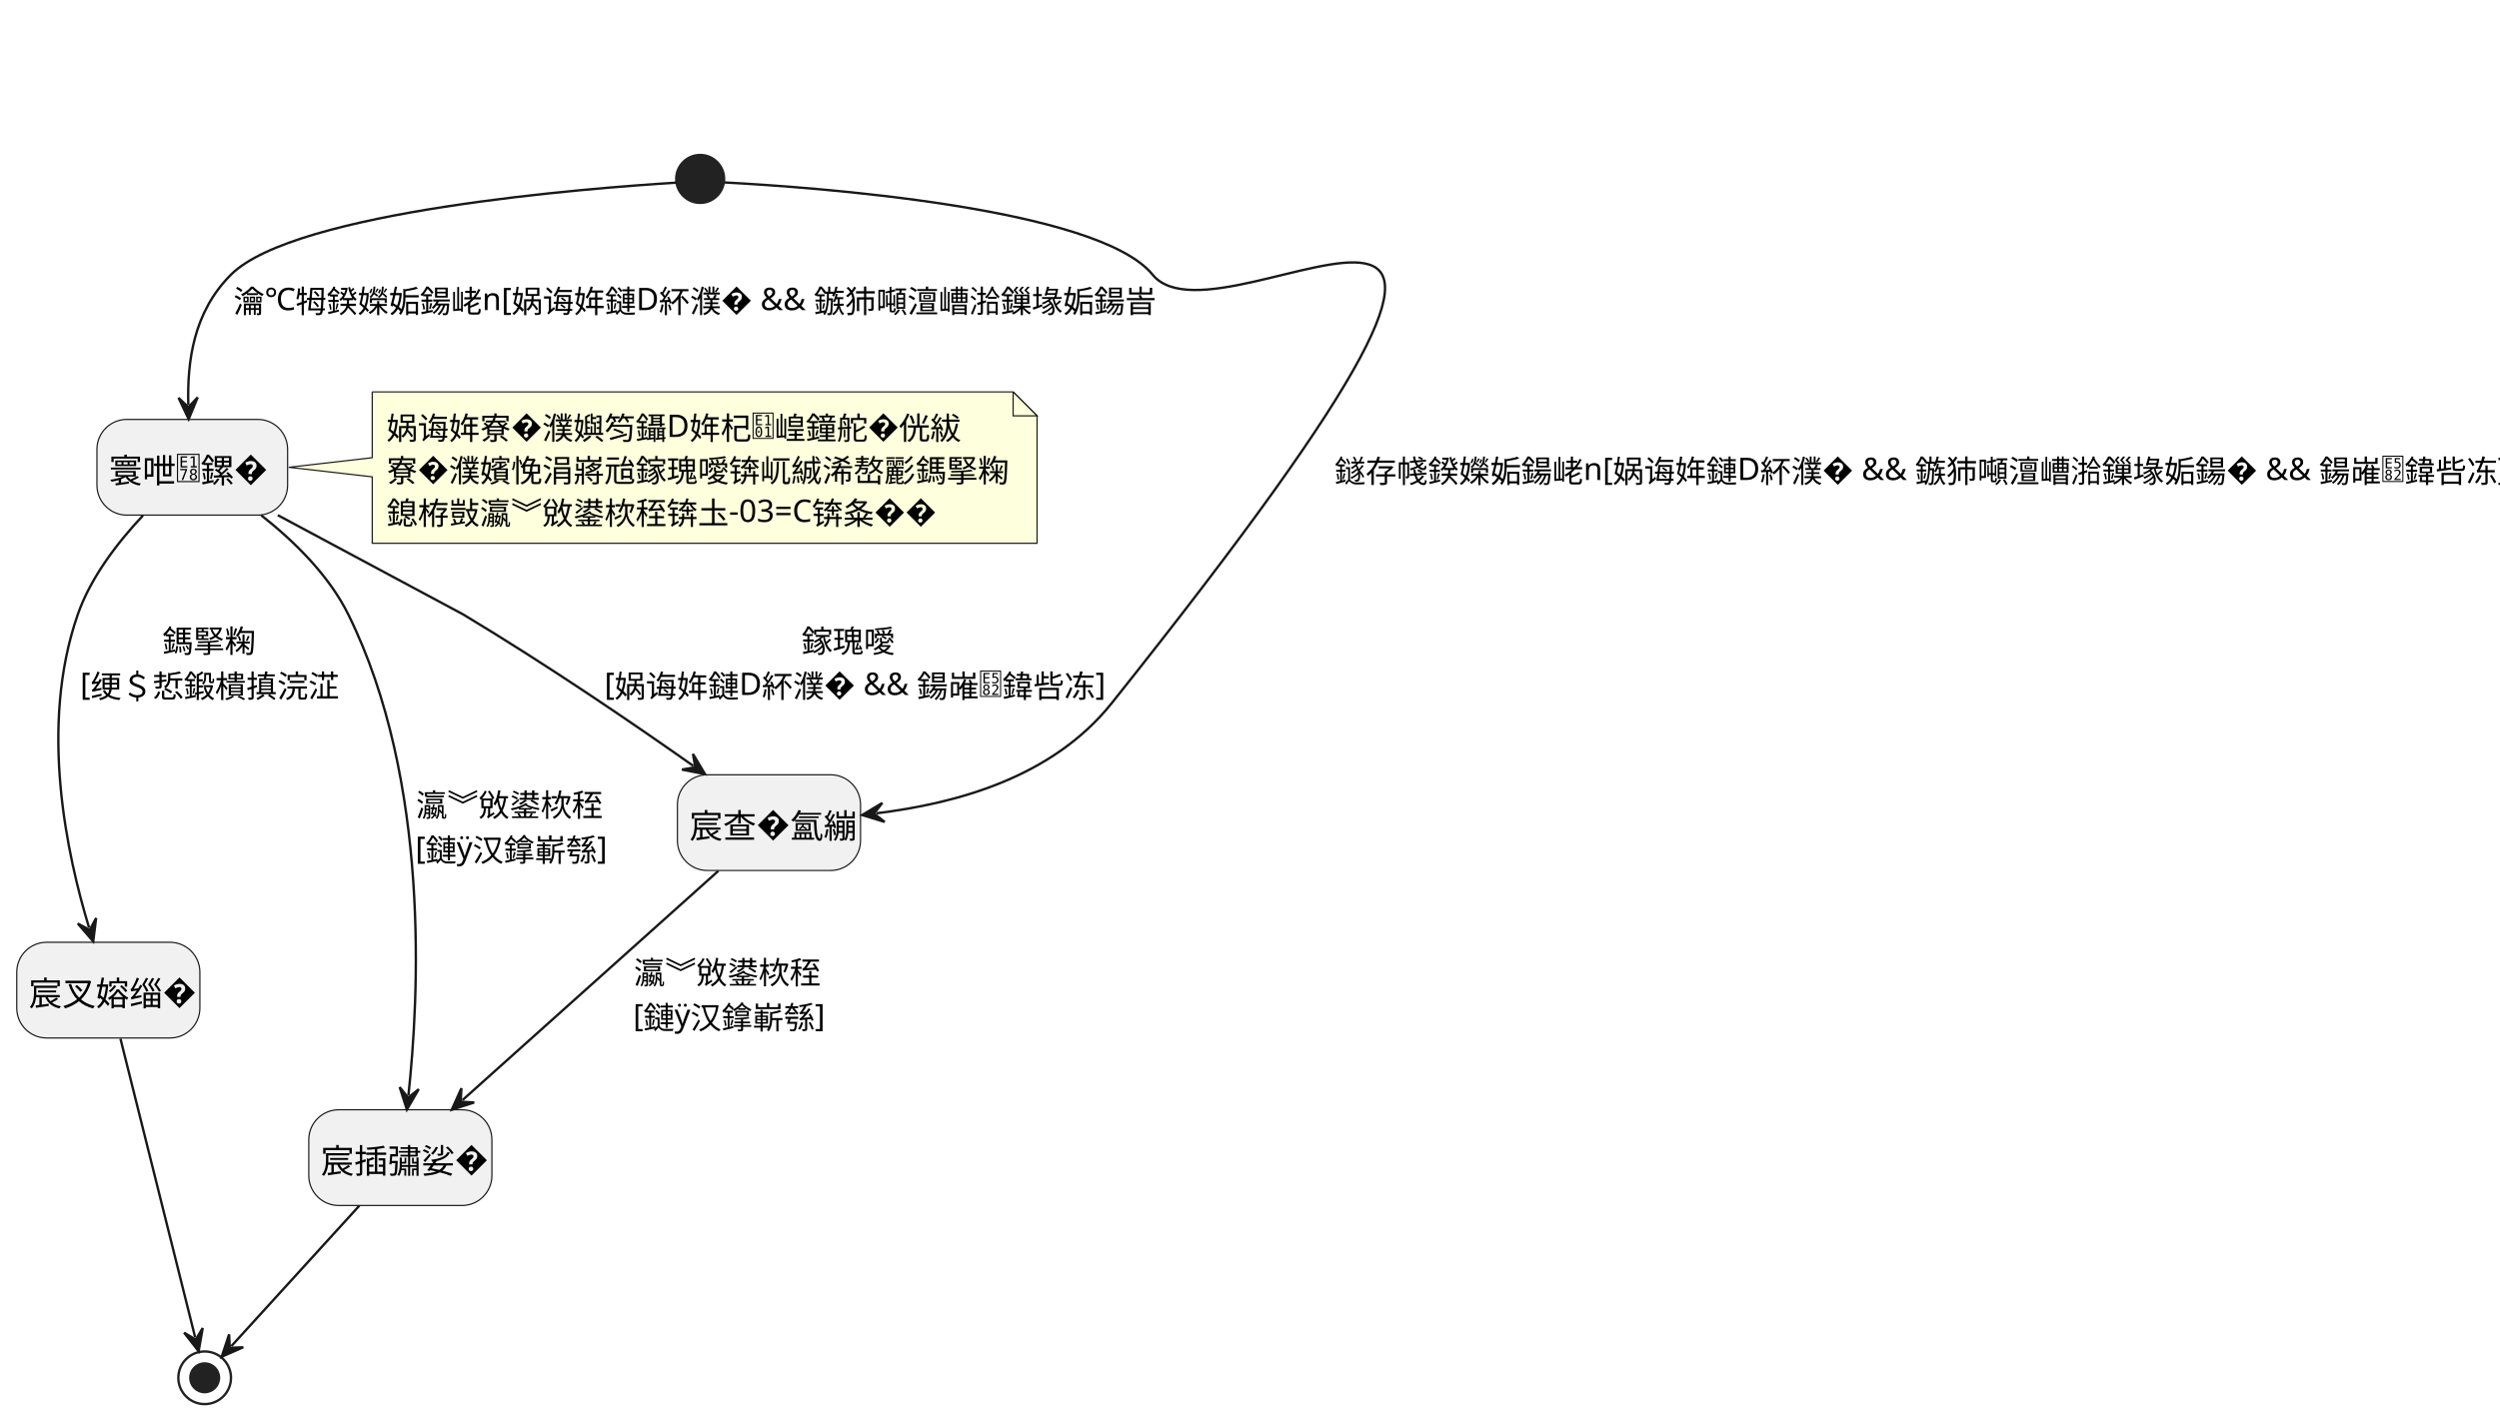
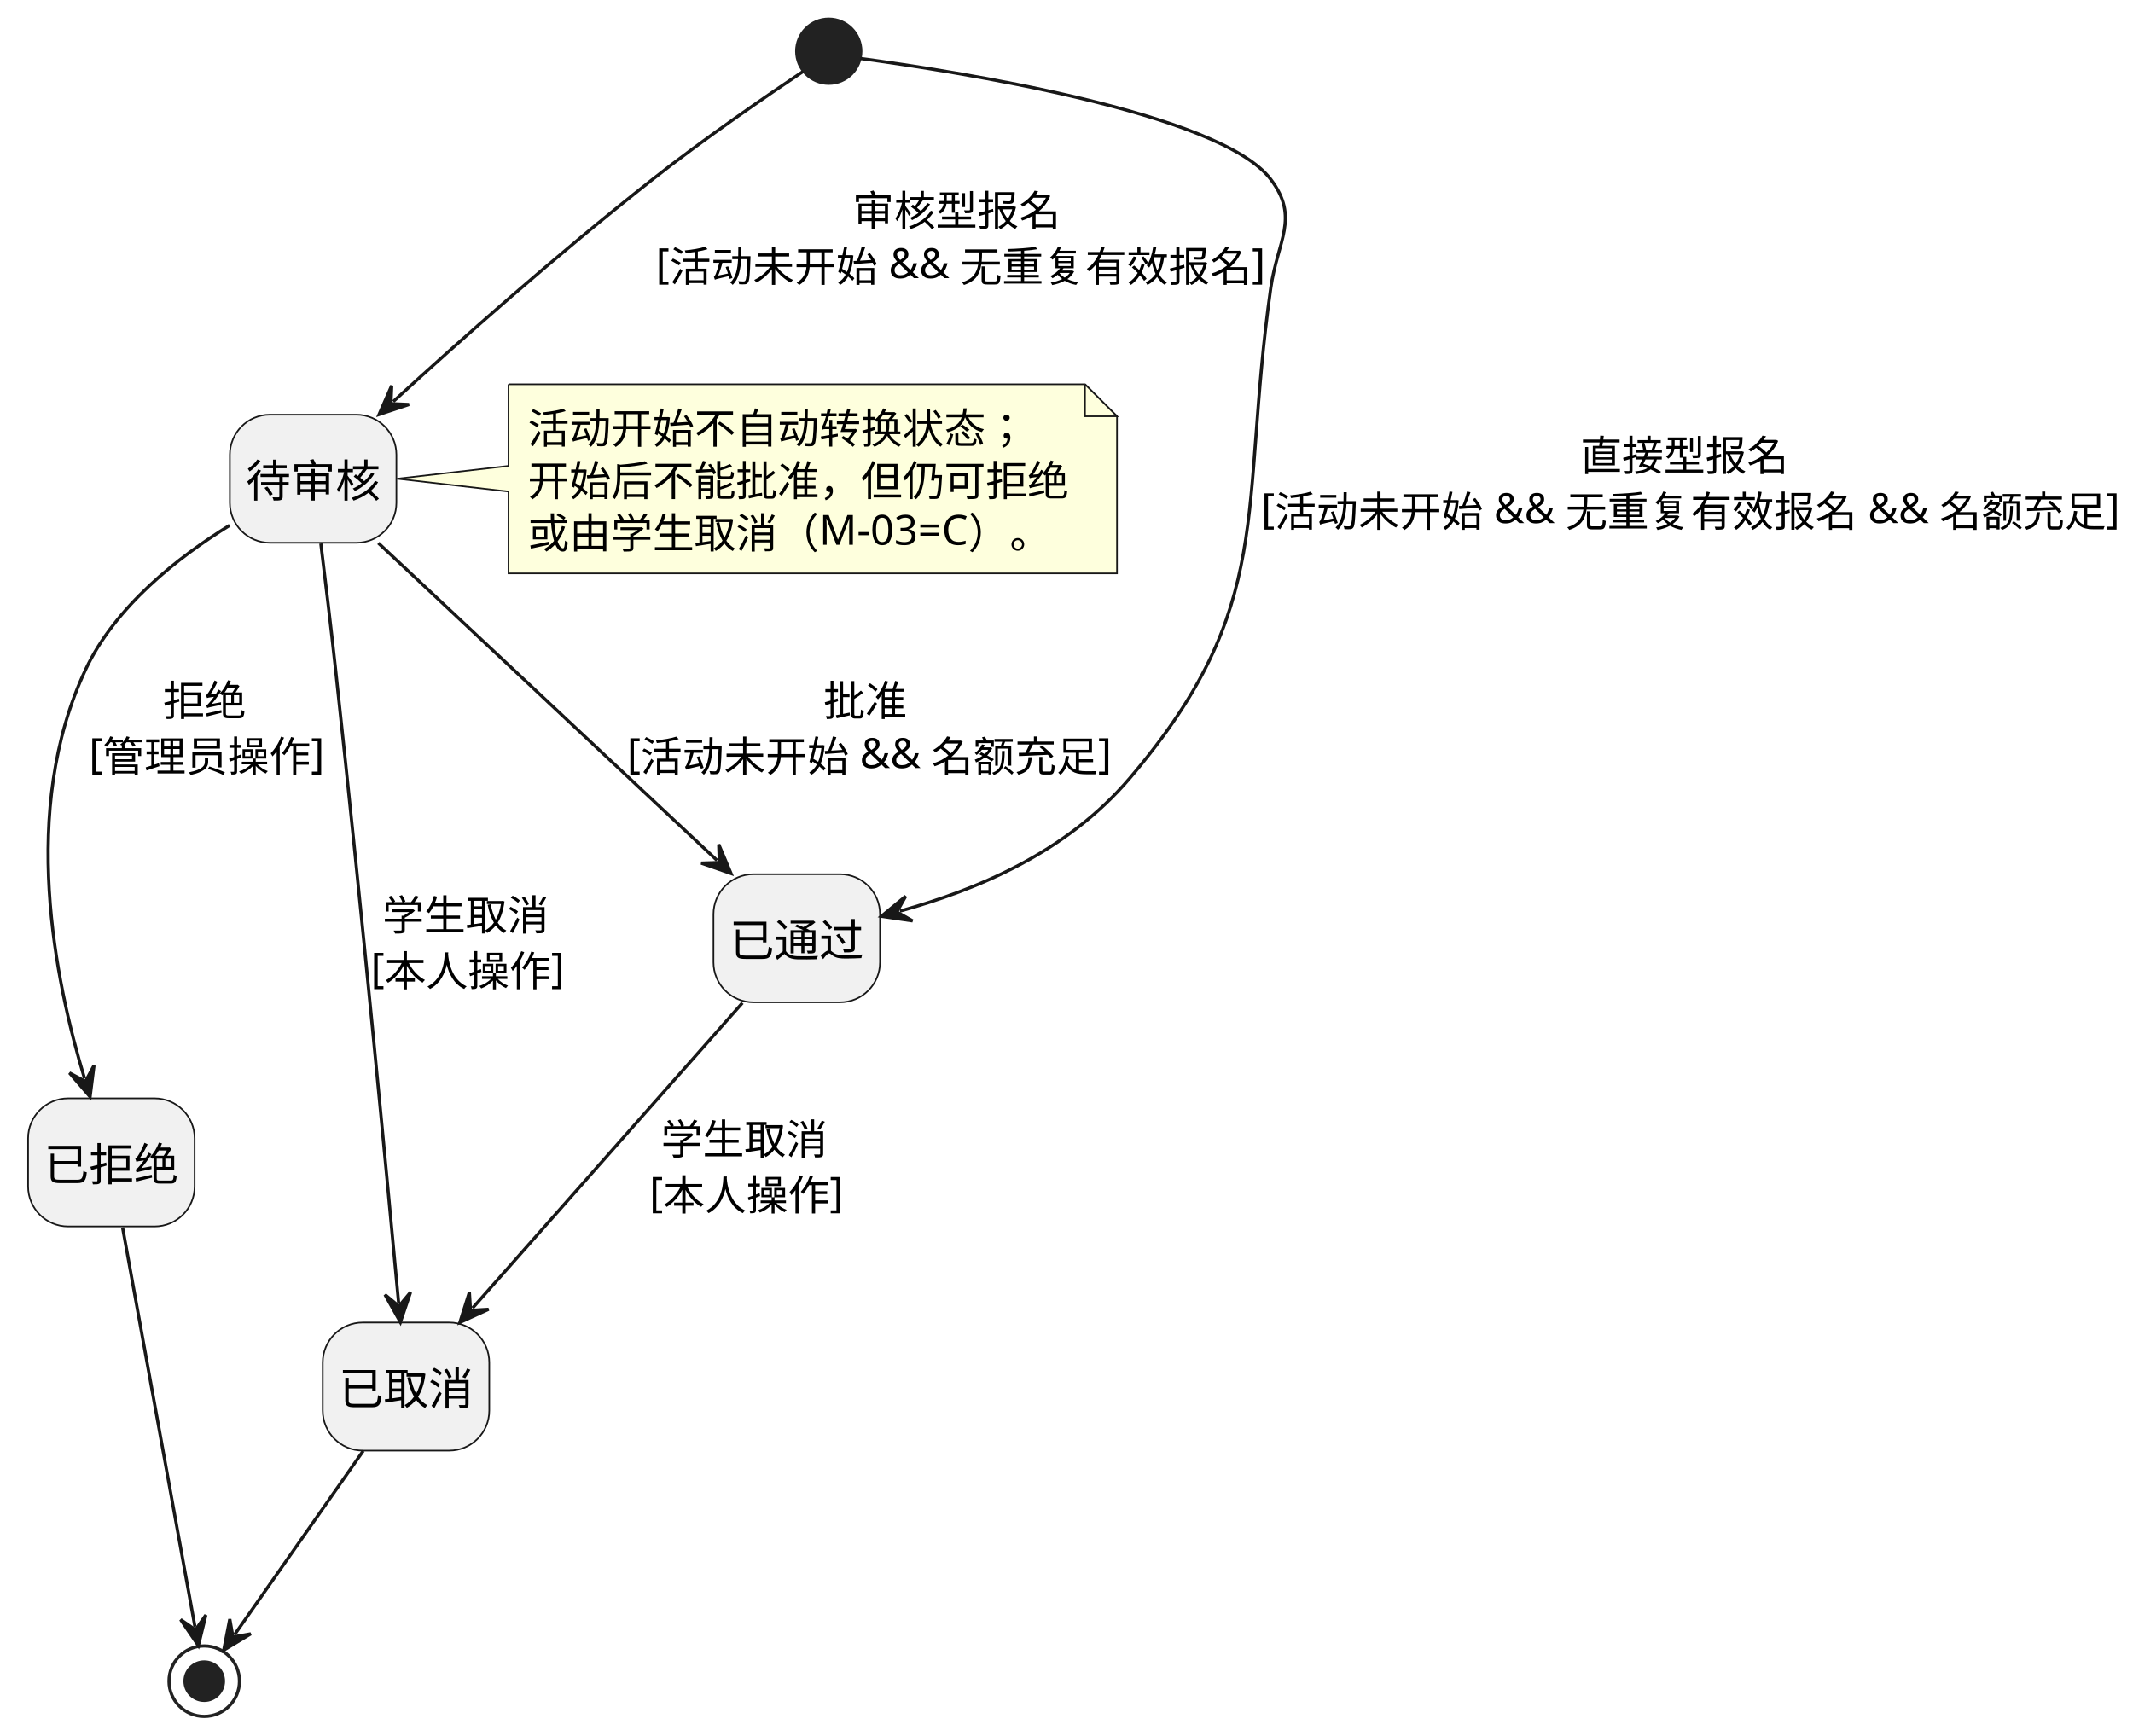
- <svg xmlns="http://www.w3.org/2000/svg" contentStyleType="text/css" height="592px" preserveAspectRatio="none" style="width:1044px;height:592px;background:#FFFFFF;" version="1.1" viewBox="0 0 1044 592" width="1044px" zoomAndPan="magnify">
+ <svg xmlns="http://www.w3.org/2000/svg" contentStyleType="text/css" height="542px" preserveAspectRatio="none" style="width:666px;height:542px;background:#FFFFFF;" version="1.1" viewBox="0 0 666 542" width="666px" zoomAndPan="magnify">
  <defs />
  <g>
-     <rect fill="#F1F1F1" height="40" rx="12.5" ry="12.5" style="stroke:#181818;stroke-width:0.5;" width="79.651" x="40.5" y="175.27" />
-     <text fill="#000000" font-family="sans-serif" font-size="14" lengthAdjust="spacing" textLength="69.651" x="45.5" y="201.754">寰呭鏍�</text>
-     <rect fill="#F1F1F1" height="40" rx="12.5" ry="12.5" style="stroke:#181818;stroke-width:0.5;" width="76.5" x="283" y="323.77" />
-     <text fill="#000000" font-family="sans-serif" font-size="14" lengthAdjust="spacing" textLength="66.5" x="288" y="350.254">宸查�氳繃</text>
-     <rect fill="#F1F1F1" height="40" rx="12.5" ry="12.5" style="stroke:#181818;stroke-width:0.5;" width="76.5" x="7" y="393.77" />
-     <text fill="#000000" font-family="sans-serif" font-size="14" lengthAdjust="spacing" textLength="66.5" x="12" y="420.254">宸叉嫆缁�</text>
-     <rect fill="#F1F1F1" height="40" rx="12.5" ry="12.5" style="stroke:#181818;stroke-width:0.5;" width="76.5" x="129" y="463.77" />
-     <text fill="#000000" font-family="sans-serif" font-size="14" lengthAdjust="spacing" textLength="66.5" x="134" y="490.254">宸插彇娑�</text>
-     <ellipse cx="292.5" cy="74.77" fill="#222222" rx="10" ry="10" style="stroke:#222222;stroke-width:1.0;" />
-     <ellipse cx="85.5" cy="575.77" fill="none" rx="11" ry="11" style="stroke:#222222;stroke-width:1.0;" />
-     <ellipse cx="85.5" cy="575.77" fill="#222222" rx="6" ry="6" style="stroke:#222222;stroke-width:1.0;" />
+     <rect fill="#F1F1F1" height="40" rx="12.5" ry="12.5" style="stroke:#181818;stroke-width:0.5;" width="52" x="71.77" y="129.5" />
+     <text fill="#000000" font-family="sans-serif" font-size="14" lengthAdjust="spacing" textLength="42" x="76.77" y="155.228">待审核</text>
+     <rect fill="#F1F1F1" height="40" rx="12.5" ry="12.5" style="stroke:#181818;stroke-width:0.5;" width="52" x="222.77" y="273" />
+     <text fill="#000000" font-family="sans-serif" font-size="14" lengthAdjust="spacing" textLength="42" x="227.77" y="298.728">已通过</text>
+     <rect fill="#F1F1F1" height="40" rx="12.5" ry="12.5" style="stroke:#181818;stroke-width:0.5;" width="52" x="8.77" y="343" />
+     <text fill="#000000" font-family="sans-serif" font-size="14" lengthAdjust="spacing" textLength="42" x="13.77" y="368.728">已拒绝</text>
+     <rect fill="#F1F1F1" height="40" rx="12.5" ry="12.5" style="stroke:#181818;stroke-width:0.5;" width="52" x="100.77" y="413" />
+     <text fill="#000000" font-family="sans-serif" font-size="14" lengthAdjust="spacing" textLength="42" x="105.77" y="438.728">已取消</text>
+     <ellipse cx="258.77" cy="16" fill="#222222" rx="10" ry="10" style="stroke:#222222;stroke-width:1.0;" />
+     <ellipse cx="63.77" cy="525" fill="none" rx="11" ry="11" style="stroke:#222222;stroke-width:1.0;" />
+     <ellipse cx="63.77" cy="525" fill="#222222" rx="6" ry="6" style="stroke:#222222;stroke-width:1.0;" />
    <g id="elem_GMN16">
-       <path d="M155.5,163.77 L155.5,191.27 L120.62,195.27 L155.5,199.27 L155.5,227.033 A0,0 0 0 0 155.5,227.033 L433.25,227.033 A0,0 0 0 0 433.25,227.033 L433.25,173.77 L423.25,163.77 L155.5,163.77 A0,0 0 0 0 155.5,163.77 " fill="#FEFFDD" style="stroke:#181818;stroke-width:0.5;" />
-       <path d="M423.25,163.77 L423.25,173.77 L433.25,173.77 L423.25,163.77 " fill="#FEFFDD" style="stroke:#181818;stroke-width:0.5;" />
-       <text fill="#000000" font-family="sans-serif" font-size="13" lengthAdjust="spacing" textLength="239.815" x="161.5" y="183.668">娲诲姩寮�濮嬩笉鑷D姩杞崲鐘舵�侊紱</text>
-       <text fill="#000000" font-family="sans-serif" font-size="13" lengthAdjust="spacing" textLength="256.75" x="161.5" y="201.422">寮�濮嬪悗涓嶈兘鎵瑰噯锛屼絾浠嶅彲鎷掔粷</text>
-       <text fill="#000000" font-family="sans-serif" font-size="13" lengthAdjust="spacing" textLength="224.269" x="161.5" y="219.177">鎴栫敱瀛︾敓鍙栨秷锛圡-03=C锛夈��</text>
+       <path d="M158.77,120 L158.77,145.5 L123.97,149.5 L158.77,153.5 L158.77,179.055 A0,0 0 0 0 158.77,179.055 L348.77,179.055 A0,0 0 0 0 348.77,179.055 L348.77,130 L338.77,120 L158.77,120 A0,0 0 0 0 158.77,120 " fill="#FEFFDD" style="stroke:#181818;stroke-width:0.5;" />
+       <path d="M338.77,120 L338.77,130 L348.77,130 L338.77,120 " fill="#FEFFDD" style="stroke:#181818;stroke-width:0.5;" />
+       <text fill="#000000" font-family="sans-serif" font-size="13" lengthAdjust="spacing" textLength="156" x="164.77" y="138.495">活动开始不自动转换状态；</text>
+       <text fill="#000000" font-family="sans-serif" font-size="13" lengthAdjust="spacing" textLength="169" x="164.77" y="154.847">开始后不能批准，但仍可拒绝</text>
+       <text fill="#000000" font-family="sans-serif" font-size="13" lengthAdjust="spacing" textLength="163.598" x="164.77" y="171.198">或由学生取消（M-03=C）。</text>
    </g>
    <g id="link_*start*_Pending">
-       <path d="M282.6,76.33 C246.58,78.56 123.27,88.06 96.5,114.77 C80.75,130.48 78.194,151.082 78.664,169.152 " fill="none" id="*start*-to-Pending" style="stroke:#181818;stroke-width:1.0;" />
-       <polygon fill="#181818" points="78.82,175.15,82.585,166.049,78.69,170.152,74.587,166.257,78.82,175.15" style="stroke:#181818;stroke-width:1.0;" />
-       <text fill="#000000" font-family="sans-serif" font-size="13" lengthAdjust="spacing" textLength="379.545" x="97.5" y="130.668">瀹℃牳鍨嬫姤鍚峔n[娲诲姩鏈D紑濮� &amp;&amp; 鏃犻噸澶嶆湁鏁堟姤鍚峕</text>
+       <path d="M250.76,22.31 C239.88,29.6 219.95,43.25 203.77,56 C173.07,80.18 143.77,106.224 122.79,125.384 " fill="none" id="*start*-to-Pending" style="stroke:#181818;stroke-width:1.0;" />
+       <polygon fill="#181818" points="118.36,129.43,127.703,126.314,122.052,126.058,122.308,120.407,118.36,129.43" style="stroke:#181818;stroke-width:1.0;" />
+       <text fill="#000000" font-family="sans-serif" font-size="13" lengthAdjust="spacing" textLength="65" x="266.164" y="70.495">审核型报名</text>
+       <text fill="#000000" font-family="sans-serif" font-size="13" lengthAdjust="spacing" textLength="187.789" x="204.77" y="86.847">[活动未开始 &amp;&amp; 无重复有效报名]</text>
    </g>
    <g id="link_*start*_Approved">
-       <path d="M302.72,76.25 C338.7,78.16 458.54,86.59 481.5,114.77 C511.38,151.45 694.02,6 464.5,293.77 C439.46,325.16 399.225,335.798 366.115,339.868 " fill="none" id="*start*-to-Approved" style="stroke:#181818;stroke-width:1.0;" />
-       <polygon fill="#181818" points="360.16,340.6,369.581,343.472,365.123,339.99,368.605,335.532,360.16,340.6" style="stroke:#181818;stroke-width:1.0;" />
-       <text fill="#000000" font-family="sans-serif" font-size="13" lengthAdjust="spacing" textLength="479.223" x="557.5" y="201.668">鐩存帴鍨嬫姤鍚峔n[娲诲姩鏈D紑濮� &amp;&amp; 鏃犻噸澶嶆湁鏁堟姤鍚� &amp;&amp; 鍚嶉鍏呰冻]</text>
+       <path d="M268.59,18.25 C297.45,22.14 380.92,35.05 396.77,56 C405.89,68.05 398.88,75.04 396.77,90 C386.9,160.06 398.64,189.12 352.77,243 C332.72,266.56 304.599,277.938 280.979,284.528 " fill="none" id="*start*-to-Approved" style="stroke:#181818;stroke-width:1.0;" />
+       <polygon fill="#181818" points="275.2,286.14,284.944,287.574,280.016,284.796,282.794,279.868,275.2,286.14" style="stroke:#181818;stroke-width:1.0;" />
+       <text fill="#000000" font-family="sans-serif" font-size="13" lengthAdjust="spacing" textLength="65" x="493.447" y="146.995">直接型报名</text>
+       <text fill="#000000" font-family="sans-serif" font-size="13" lengthAdjust="spacing" textLength="264.354" x="393.77" y="163.347">[活动未开始 &amp;&amp; 无重复有效报名 &amp;&amp; 名额充足]</text>
    </g>
    <g id="link_Pending_Approved">
-       <path d="M116.05,215.29 C149,232.92 193.02,256.48 193.5,256.77 C229.29,278.3 264.084,302.067 289.644,320.057 " fill="none" id="Pending-to-Approved" style="stroke:#181818;stroke-width:1.0;" />
-       <polygon fill="#181818" points="294.55,323.51,289.493,315.059,290.461,320.632,284.888,321.601,294.55,323.51" style="stroke:#181818;stroke-width:1.0;" />
-       <text fill="#000000" font-family="sans-serif" font-size="13" lengthAdjust="spacing" textLength="39" x="334.839" y="272.668">鎵瑰噯</text>
-       <text fill="#000000" font-family="sans-serif" font-size="13" lengthAdjust="spacing" textLength="203.677" x="252.5" y="290.422">[娲诲姩鏈D紑濮� &amp;&amp; 鍚嶉鍏呰冻]</text>
+       <path d="M118.13,169.58 C146.95,196.59 194.962,241.577 223.872,268.667 " fill="none" id="Pending-to-Approved" style="stroke:#181818;stroke-width:1.0;" />
+       <polygon fill="#181818" points="228.25,272.77,224.418,263.697,224.601,269.351,218.948,269.535,228.25,272.77" style="stroke:#181818;stroke-width:1.0;" />
+       <text fill="#000000" font-family="sans-serif" font-size="13" lengthAdjust="spacing" textLength="26" x="257.164" y="223.495">批准</text>
+       <text fill="#000000" font-family="sans-serif" font-size="13" lengthAdjust="spacing" textLength="148.789" x="195.77" y="239.847">[活动未开始 &amp;&amp; 名额充足]</text>
    </g>
    <g id="link_Pending_Rejected">
-       <path d="M59.74,215.42 C49.4,226.39 37.97,241.07 32.5,256.77 C16.13,303.73 28.07,357.528 37.2,387.668 " fill="none" id="Pending-to-Rejected" style="stroke:#181818;stroke-width:1.0;" />
-       <polygon fill="#181818" points="38.94,393.41,40.159,383.637,37.49,388.625,32.503,385.956,38.94,393.41" style="stroke:#181818;stroke-width:1.0;" />
-       <text fill="#000000" font-family="sans-serif" font-size="13" lengthAdjust="spacing" textLength="39" x="67.806" y="272.668">鎷掔粷</text>
-       <text fill="#000000" font-family="sans-serif" font-size="13" lengthAdjust="spacing" textLength="107.612" x="33.5" y="290.422">[绠＄悊鍛樻搷浣淽</text>
+       <path d="M71.7,164.06 C55.5,174.07 36.04,189.36 26.77,209 C6,253.02 17.278,306.545 26.388,336.765 " fill="none" id="Pending-to-Rejected" style="stroke:#181818;stroke-width:1.0;" />
+       <polygon fill="#181818" points="28.12,342.51,29.352,332.738,26.677,337.723,21.693,335.048,28.12,342.51" style="stroke:#181818;stroke-width:1.0;" />
+       <text fill="#000000" font-family="sans-serif" font-size="13" lengthAdjust="spacing" textLength="26" x="50.882" y="223.495">拒绝</text>
+       <text fill="#000000" font-family="sans-serif" font-size="13" lengthAdjust="spacing" textLength="72.224" x="27.77" y="239.847">[管理员操作]</text>
    </g>
    <g id="link_Pending_Cancelled">
-       <path d="M109.1,215.31 C122.51,225.86 137.3,240.19 145.5,256.77 C180,326.56 175.005,417.215 170.625,457.725 " fill="none" id="Pending-to-Cancelled" style="stroke:#181818;stroke-width:1.0;" />
-       <polygon fill="#181818" points="169.98,463.69,174.924,455.172,170.518,458.719,166.971,454.312,169.98,463.69" style="stroke:#181818;stroke-width:1.0;" />
-       <text fill="#000000" font-family="sans-serif" font-size="13" lengthAdjust="spacing" textLength="78" x="173.862" y="341.168">瀛︾敓鍙栨秷</text>
-       <text fill="#000000" font-family="sans-serif" font-size="13" lengthAdjust="spacing" textLength="78.724" x="173.5" y="358.922">[鏈ÿ汉鎿嶄綔]</text>
+       <path d="M100.17,169.72 C101.57,181.13 103.34,195.88 104.77,209 C113,284.41 120.908,368.355 124.468,406.915 " fill="none" id="Pending-to-Cancelled" style="stroke:#181818;stroke-width:1.0;" />
+       <polygon fill="#181818" points="125.02,412.89,128.176,403.56,124.56,407.911,120.21,404.296,125.02,412.89" style="stroke:#181818;stroke-width:1.0;" />
+       <text fill="#000000" font-family="sans-serif" font-size="13" lengthAdjust="spacing" textLength="52" x="119.382" y="290.495">学生取消</text>
+       <text fill="#000000" font-family="sans-serif" font-size="13" lengthAdjust="spacing" textLength="59.224" x="115.77" y="306.847">[本人操作]</text>
    </g>
    <g id="link_Approved_Cancelled">
-       <path d="M300.09,363.96 C270.66,390.32 222.529,433.467 193.199,459.737 " fill="none" id="Approved-to-Cancelled" style="stroke:#181818;stroke-width:1.0;" />
-       <polygon fill="#181818" points="188.73,463.74,198.103,460.715,192.454,460.404,192.765,454.756,188.73,463.74" style="stroke:#181818;stroke-width:1.0;" />
-       <text fill="#000000" font-family="sans-serif" font-size="13" lengthAdjust="spacing" textLength="78" x="264.862" y="411.168">瀛︾敓鍙栨秷</text>
-       <text fill="#000000" font-family="sans-serif" font-size="13" lengthAdjust="spacing" textLength="78.724" x="264.5" y="428.922">[鏈ÿ汉鎿嶄綔]</text>
+       <path d="M231.81,313.19 C208.5,339.55 170.795,382.205 147.565,408.475 " fill="none" id="Approved-to-Cancelled" style="stroke:#181818;stroke-width:1.0;" />
+       <polygon fill="#181818" points="143.59,412.97,152.548,408.878,146.902,409.224,146.555,403.578,143.59,412.97" style="stroke:#181818;stroke-width:1.0;" />
+       <text fill="#000000" font-family="sans-serif" font-size="13" lengthAdjust="spacing" textLength="52" x="206.382" y="360.495">学生取消</text>
+       <text fill="#000000" font-family="sans-serif" font-size="13" lengthAdjust="spacing" textLength="59.224" x="202.77" y="376.847">[本人操作]</text>
    </g>
    <g id="link_Rejected_*end*">
-       <path d="M50.32,434.07 C58.89,468.31 74.995,532.729 81.525,558.859 " fill="none" id="Rejected-to-*end*" style="stroke:#181818;stroke-width:1.0;" />
-       <polygon fill="#181818" points="82.98,564.68,84.679,554.979,81.768,559.829,76.917,556.918,82.98,564.68" style="stroke:#181818;stroke-width:1.0;" />
+       <path d="M38.27,383.3 C44.47,417.54 56.141,481.876 60.871,508.006 " fill="none" id="Rejected-to-*end*" style="stroke:#181818;stroke-width:1.0;" />
+       <polygon fill="#181818" points="61.94,513.91,64.273,504.341,61.049,508.99,56.401,505.766,61.94,513.91" style="stroke:#181818;stroke-width:1.0;" />
    </g>
    <g id="link_Cancelled_*end*">
-       <path d="M150.11,503.86 C132.25,523.46 109.351,548.595 96.651,562.535 " fill="none" id="Cancelled-to-*end*" style="stroke:#181818;stroke-width:1.0;" />
-       <polygon fill="#181818" points="92.61,566.97,101.628,563.011,95.977,563.274,95.714,557.623,92.61,566.97" style="stroke:#181818;stroke-width:1.0;" />
+       <path d="M113.41,453.09 C99.97,472.28 83.302,496.105 73.302,510.385 " fill="none" id="Cancelled-to-*end*" style="stroke:#181818;stroke-width:1.0;" />
+       <polygon fill="#181818" points="69.86,515.3,78.299,510.222,72.728,511.204,71.746,505.633,69.86,515.3" style="stroke:#181818;stroke-width:1.0;" />
    </g>
  </g>
</svg>
